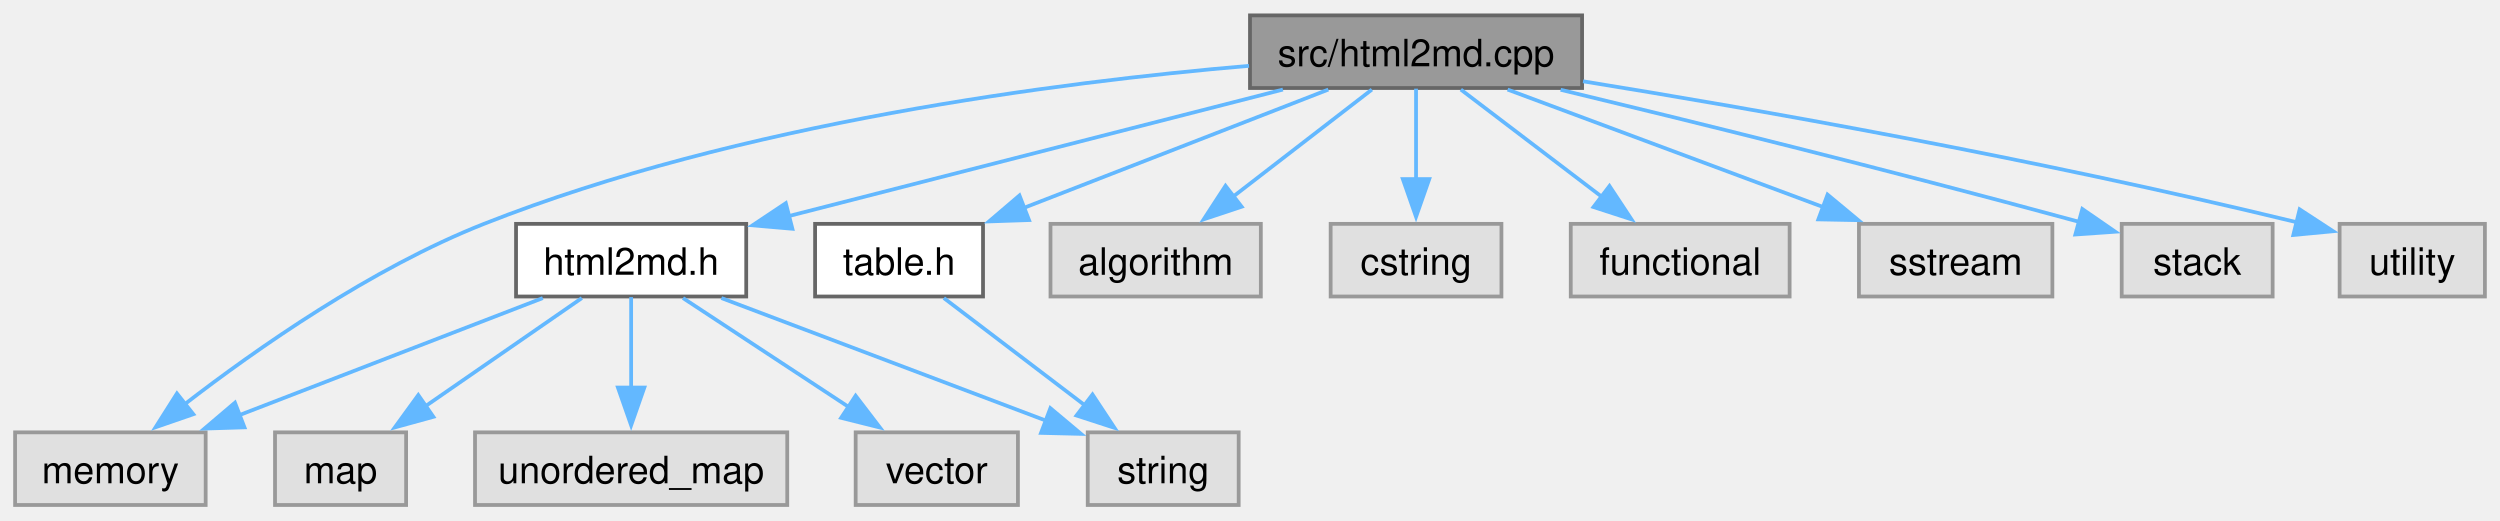
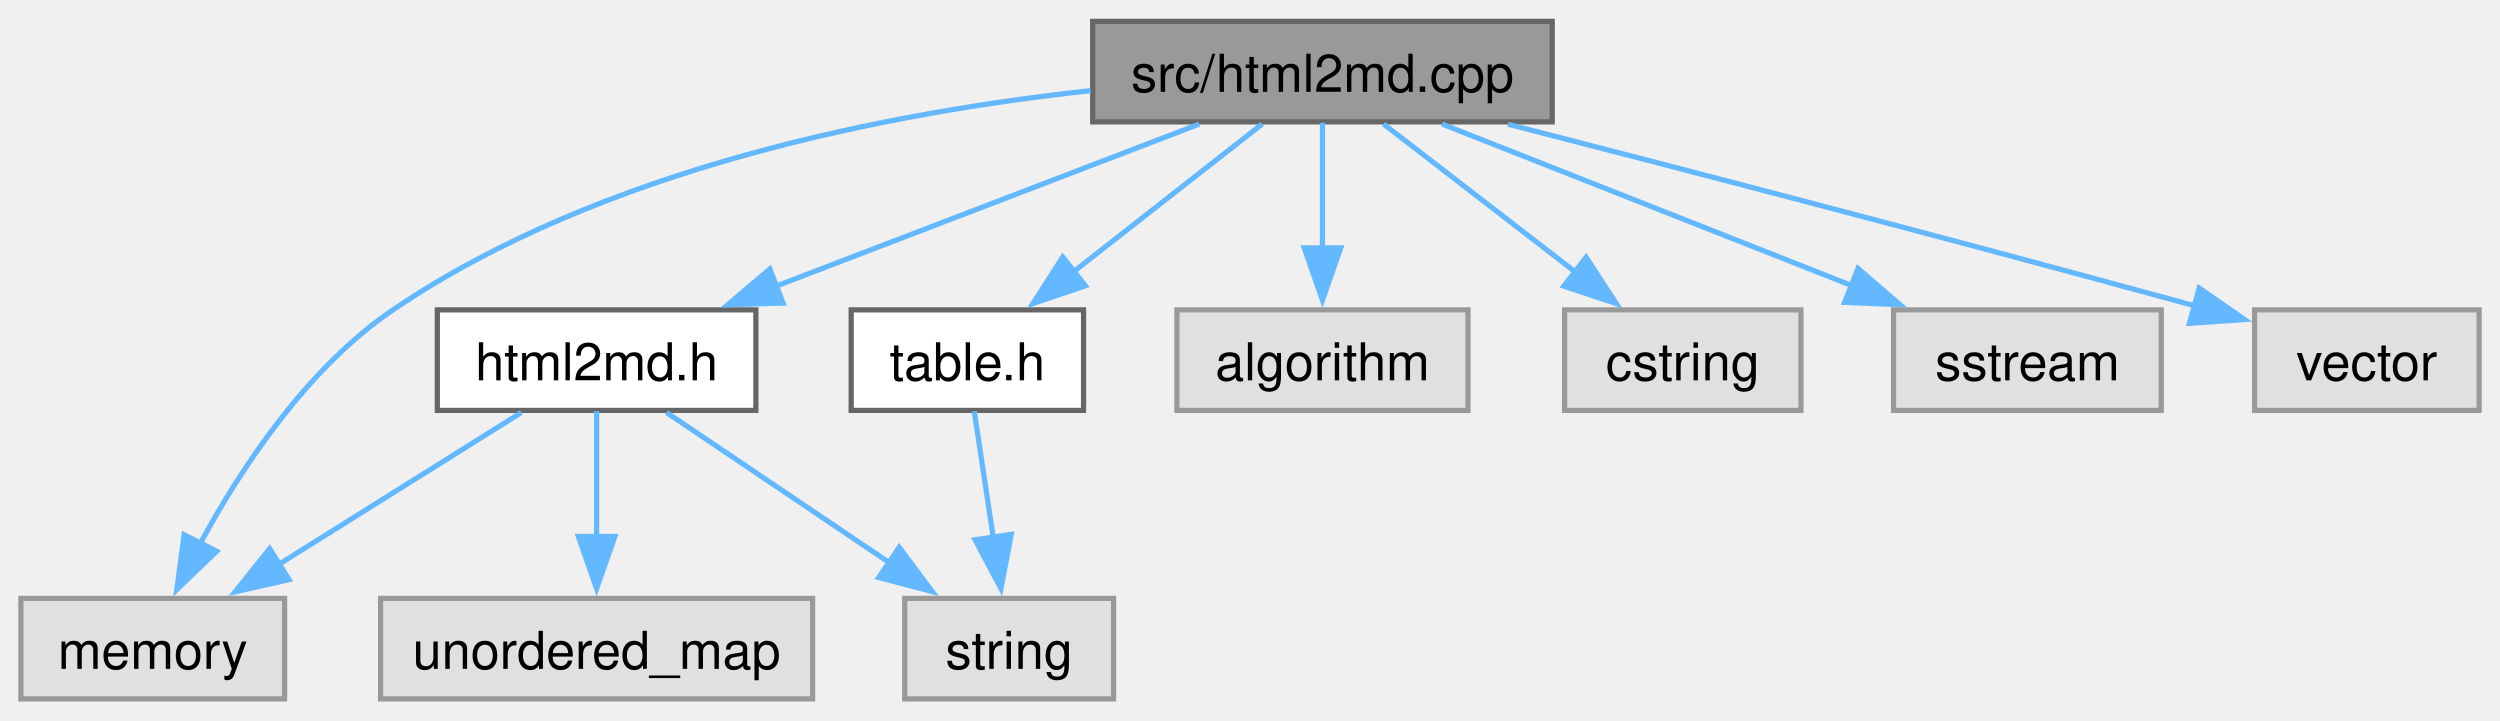
- <svg xmlns="http://www.w3.org/2000/svg" xmlns:xlink="http://www.w3.org/1999/xlink" width="663pt" height="138pt" viewBox="0.00 0.00 662.50 137.75">
+ <svg xmlns="http://www.w3.org/2000/svg" xmlns:xlink="http://www.w3.org/1999/xlink" width="479pt" height="138pt" viewBox="0.00 0.00 478.75 137.75">
  <g id="graph0" class="graph" transform="scale(1 1) rotate(0) translate(4 133.75)">
    <g id="Node000001" class="node">
      <g id="a_Node000001">
        <a xlink:title=" ">
-           <polygon fill="#999999" stroke="#666666" points="415.25,-129.75 327.25,-129.75 327.25,-110.5 415.25,-110.5 415.25,-129.75" />
-           <text text-anchor="middle" x="371.25" y="-116.25" font-family="Helvetica,sans-Serif" font-size="10.00">src/html2md.cpp</text>
+           <polygon fill="#999999" stroke="#666666" points="293.25,-129.75 205.25,-129.75 205.25,-110.5 293.25,-110.5 293.25,-129.75" />
+           <text text-anchor="middle" x="249.25" y="-116.25" font-family="Helvetica,sans-Serif" font-size="10.00">src/html2md.cpp</text>
        </a>
      </g>
    </g>
    <g id="Node000002" class="node">
      <g id="a_Node000002">
        <a xlink:href="html2md_8h.html" target="_top" xlink:title=" ">
-           <polygon fill="white" stroke="#666666" points="193.75,-74.5 132.75,-74.5 132.75,-55.25 193.75,-55.25 193.75,-74.5" />
-           <text text-anchor="middle" x="163.25" y="-61" font-family="Helvetica,sans-Serif" font-size="10.00">html2md.h</text>
+           <polygon fill="white" stroke="#666666" points="140.75,-74.5 79.75,-74.5 79.75,-55.25 140.75,-55.25 140.75,-74.5" />
+           <text text-anchor="middle" x="110.25" y="-61" font-family="Helvetica,sans-Serif" font-size="10.00">html2md.h</text>
        </a>
      </g>
    </g>
    <g id="edge1_Node000001_Node000002" class="edge">
      <g id="a_edge1_Node000001_Node000002">
        <a xlink:title=" ">
-           <path fill="none" stroke="#63b8ff" d="M335.97,-110.09C299.68,-100.8 243.18,-86.34 204.77,-76.5" />
-           <polygon fill="#63b8ff" stroke="#63b8ff" points="205.98,-73.2 195.42,-74.11 204.24,-79.98 205.98,-73.2" />
+           <path fill="none" stroke="#63b8ff" d="M225.67,-110.09C203.41,-101.56 169.76,-88.67 144.53,-79.01" />
+           <polygon fill="#63b8ff" stroke="#63b8ff" points="145.95,-75.8 135.36,-75.49 143.44,-82.34 145.95,-75.8" />
+         </a>
+       </g>
+     </g>
+     <g id="Node000003" class="node">
+       <g id="a_Node000003">
+         <a xlink:title=" ">
+           <polygon fill="#e0e0e0" stroke="#999999" points="50.5,-19.25 0,-19.25 0,0 50.5,0 50.5,-19.25" />
+           <text text-anchor="middle" x="25.25" y="-5.75" font-family="Helvetica,sans-Serif" font-size="10.00">memory</text>
+         </a>
+       </g>
+     </g>
+     <g id="edge9_Node000001_Node000003" class="edge">
+       <g id="a_edge9_Node000001_Node000003">
+         <a xlink:title=" ">
+           <path fill="none" stroke="#63b8ff" d="M204.83,-116.48C166.56,-112.32 111.32,-101.69 71.25,-74.5 54.67,-63.25 41.99,-43.93 34.19,-29.48" />
+           <polygon fill="#63b8ff" stroke="#63b8ff" points="37.5,-28.28 29.86,-20.94 31.26,-31.44 37.5,-28.28" />
+         </a>
+       </g>
+     </g>
+     <g id="Node000006" class="node">
+       <g id="a_Node000006">
+         <a xlink:href="table_8h.html" target="_top" xlink:title=" ">
+           <polygon fill="white" stroke="#666666" points="203.5,-74.5 159,-74.5 159,-55.25 203.5,-55.25 203.5,-74.5" />
+           <text text-anchor="middle" x="181.25" y="-61" font-family="Helvetica,sans-Serif" font-size="10.00">table.h</text>
+         </a>
+       </g>
+     </g>
+     <g id="edge5_Node000001_Node000006" class="edge">
+       <g id="a_edge5_Node000001_Node000006">
+         <a xlink:title=" ">
+           <path fill="none" stroke="#63b8ff" d="M237.71,-110.09C227.79,-102.32 213.24,-90.92 201.39,-81.65" />
+           <polygon fill="#63b8ff" stroke="#63b8ff" points="203.84,-79.12 193.81,-75.71 199.52,-84.63 203.84,-79.12" />
+         </a>
+       </g>
+     </g>
+     <g id="Node000007" class="node">
+       <g id="a_Node000007">
+         <a xlink:title=" ">
+           <polygon fill="#e0e0e0" stroke="#999999" points="277.12,-74.5 221.38,-74.5 221.38,-55.25 277.12,-55.25 277.12,-74.5" />
+           <text text-anchor="middle" x="249.25" y="-61" font-family="Helvetica,sans-Serif" font-size="10.00">algorithm</text>
+         </a>
+       </g>
+     </g>
+     <g id="edge7_Node000001_Node000007" class="edge">
+       <g id="a_edge7_Node000001_Node000007">
+         <a xlink:title=" ">
+           <path fill="none" stroke="#63b8ff" d="M249.25,-110.33C249.25,-103.82 249.25,-94.67 249.25,-86.37" />
+           <polygon fill="#63b8ff" stroke="#63b8ff" points="252.75,-86.37 249.25,-76.37 245.75,-86.37 252.75,-86.37" />
+         </a>
+       </g>
+     </g>
+     <g id="Node000008" class="node">
+       <g id="a_Node000008">
+         <a xlink:title=" ">
+           <polygon fill="#e0e0e0" stroke="#999999" points="340.88,-74.5 295.62,-74.5 295.62,-55.25 340.88,-55.25 340.88,-74.5" />
+           <text text-anchor="middle" x="318.25" y="-61" font-family="Helvetica,sans-Serif" font-size="10.00">cstring</text>
+         </a>
+       </g>
+     </g>
+     <g id="edge8_Node000001_Node000008" class="edge">
+       <g id="a_edge8_Node000001_Node000008">
+         <a xlink:title=" ">
+           <path fill="none" stroke="#63b8ff" d="M260.95,-110.09C271.03,-102.32 285.79,-90.92 297.81,-81.65" />
+           <polygon fill="#63b8ff" stroke="#63b8ff" points="299.74,-84.58 305.52,-75.7 295.46,-79.04 299.74,-84.58" />
+         </a>
+       </g>
+     </g>
+     <g id="Node000009" class="node">
+       <g id="a_Node000009">
+         <a xlink:title=" ">
+           <polygon fill="#e0e0e0" stroke="#999999" points="409.88,-74.5 358.62,-74.5 358.62,-55.25 409.88,-55.25 409.88,-74.5" />
+           <text text-anchor="middle" x="384.25" y="-61" font-family="Helvetica,sans-Serif" font-size="10.00">sstream</text>
+         </a>
+       </g>
+     </g>
+     <g id="edge10_Node000001_Node000009" class="edge">
+       <g id="a_edge10_Node000001_Node000009">
+         <a xlink:title=" ">
+           <path fill="none" stroke="#63b8ff" d="M272.15,-110.09C293.68,-101.6 326.16,-88.79 350.63,-79.14" />
+           <polygon fill="#63b8ff" stroke="#63b8ff" points="351.81,-82.43 359.83,-75.51 349.24,-75.92 351.81,-82.43" />
+         </a>
+       </g>
+     </g>
+     <g id="Node000010" class="node">
+       <g id="a_Node000010">
+         <a xlink:title=" ">
+           <polygon fill="#e0e0e0" stroke="#999999" points="470.75,-74.5 427.75,-74.5 427.75,-55.25 470.75,-55.25 470.75,-74.5" />
+           <text text-anchor="middle" x="449.25" y="-61" font-family="Helvetica,sans-Serif" font-size="10.00">vector</text>
+         </a>
+       </g>
+     </g>
+     <g id="edge11_Node000001_Node000010" class="edge">
+       <g id="a_edge11_Node000001_Node000010">
+         <a xlink:title=" ">
+           <path fill="none" stroke="#63b8ff" d="M284.8,-110.05C316.96,-101.78 365.87,-89.07 416.49,-75.22" />
+           <polygon fill="#63b8ff" stroke="#63b8ff" points="417.14,-78.67 425.85,-72.65 415.28,-71.92 417.14,-78.67" />
+         </a>
+       </g>
+     </g>
+     <g id="edge2_Node000002_Node000003" class="edge">
+       <g id="a_edge2_Node000002_Node000003">
+         <a xlink:title=" ">
+           <path fill="none" stroke="#63b8ff" d="M95.83,-54.84C83.13,-46.89 64.38,-35.14 49.39,-25.75" />
+           <polygon fill="#63b8ff" stroke="#63b8ff" points="51.35,-22.85 41.02,-20.51 47.64,-28.78 51.35,-22.85" />
        </a>
      </g>
    </g>
    <g id="Node000004" class="node">
      <g id="a_Node000004">
        <a xlink:title=" ">
-           <polygon fill="#e0e0e0" stroke="#999999" points="50.5,-19.25 0,-19.25 0,0 50.5,0 50.5,-19.25" />
-           <text text-anchor="middle" x="25.25" y="-5.75" font-family="Helvetica,sans-Serif" font-size="10.00">memory</text>
-         </a>
-       </g>
-     </g>
-     <g id="edge12_Node000001_Node000004" class="edge">
-       <g id="a_edge12_Node000001_Node000004">
-         <a xlink:title=" ">
-           <path fill="none" stroke="#63b8ff" d="M326.99,-116.38C276.43,-112.06 191.94,-101.21 124.25,-74.5 94.44,-62.74 64.03,-41.44 44.93,-26.69" />
-           <polygon fill="#63b8ff" stroke="#63b8ff" points="47.23,-24.06 37.22,-20.6 42.89,-29.55 47.23,-24.06" />
-         </a>
-       </g>
-     </g>
-     <g id="Node000008" class="node">
-       <g id="a_Node000008">
-         <a xlink:href="table_8h.html" target="_top" xlink:title=" ">
-           <polygon fill="white" stroke="#666666" points="256.5,-74.5 212,-74.5 212,-55.25 256.5,-55.25 256.5,-74.5" />
-           <text text-anchor="middle" x="234.25" y="-61" font-family="Helvetica,sans-Serif" font-size="10.00">table.h</text>
-         </a>
-       </g>
-     </g>
-     <g id="edge7_Node000001_Node000008" class="edge">
-       <g id="a_edge7_Node000001_Node000008">
-         <a xlink:title=" ">
-           <path fill="none" stroke="#63b8ff" d="M348.01,-110.09C325.8,-101.46 292.1,-88.36 267.13,-78.66" />
-           <polygon fill="#63b8ff" stroke="#63b8ff" points="268.69,-75.51 258.1,-75.15 266.16,-82.03 268.69,-75.51" />
-         </a>
-       </g>
-     </g>
-     <g id="Node000009" class="node">
-       <g id="a_Node000009">
-         <a xlink:title=" ">
-           <polygon fill="#e0e0e0" stroke="#999999" points="330.12,-74.5 274.38,-74.5 274.38,-55.25 330.12,-55.25 330.12,-74.5" />
-           <text text-anchor="middle" x="302.25" y="-61" font-family="Helvetica,sans-Serif" font-size="10.00">algorithm</text>
-         </a>
-       </g>
-     </g>
-     <g id="edge9_Node000001_Node000009" class="edge">
-       <g id="a_edge9_Node000001_Node000009">
-         <a xlink:title=" ">
-           <path fill="none" stroke="#63b8ff" d="M359.55,-110.09C349.47,-102.32 334.71,-90.92 322.69,-81.65" />
-           <polygon fill="#63b8ff" stroke="#63b8ff" points="325.04,-79.04 314.98,-75.7 320.76,-84.58 325.04,-79.04" />
-         </a>
-       </g>
-     </g>
-     <g id="Node000010" class="node">
-       <g id="a_Node000010">
-         <a xlink:title=" ">
-           <polygon fill="#e0e0e0" stroke="#999999" points="393.88,-74.5 348.62,-74.5 348.62,-55.25 393.88,-55.25 393.88,-74.5" />
-           <text text-anchor="middle" x="371.25" y="-61" font-family="Helvetica,sans-Serif" font-size="10.00">cstring</text>
-         </a>
-       </g>
-     </g>
-     <g id="edge10_Node000001_Node000010" class="edge">
-       <g id="a_edge10_Node000001_Node000010">
-         <a xlink:title=" ">
-           <path fill="none" stroke="#63b8ff" d="M371.25,-110.33C371.25,-103.82 371.25,-94.67 371.25,-86.37" />
-           <polygon fill="#63b8ff" stroke="#63b8ff" points="374.75,-86.37 371.25,-76.37 367.75,-86.37 374.75,-86.37" />
-         </a>
-       </g>
-     </g>
-     <g id="Node000011" class="node">
-       <g id="a_Node000011">
-         <a xlink:title=" ">
-           <polygon fill="#e0e0e0" stroke="#999999" points="470.25,-74.5 412.25,-74.5 412.25,-55.25 470.25,-55.25 470.25,-74.5" />
-           <text text-anchor="middle" x="441.25" y="-61" font-family="Helvetica,sans-Serif" font-size="10.00">functional</text>
-         </a>
-       </g>
-     </g>
-     <g id="edge11_Node000001_Node000011" class="edge">
-       <g id="a_edge11_Node000001_Node000011">
-         <a xlink:title=" ">
-           <path fill="none" stroke="#63b8ff" d="M383.12,-110.09C393.34,-102.32 408.32,-90.92 420.51,-81.65" />
-           <polygon fill="#63b8ff" stroke="#63b8ff" points="422.51,-84.53 428.35,-75.69 418.27,-78.96 422.51,-84.53" />
-         </a>
-       </g>
-     </g>
-     <g id="Node000012" class="node">
-       <g id="a_Node000012">
-         <a xlink:title=" ">
-           <polygon fill="#e0e0e0" stroke="#999999" points="539.88,-74.5 488.62,-74.5 488.62,-55.25 539.88,-55.25 539.88,-74.5" />
-           <text text-anchor="middle" x="514.25" y="-61" font-family="Helvetica,sans-Serif" font-size="10.00">sstream</text>
-         </a>
-       </g>
-     </g>
-     <g id="edge13_Node000001_Node000012" class="edge">
-       <g id="a_edge13_Node000001_Node000012">
-         <a xlink:title=" ">
-           <path fill="none" stroke="#63b8ff" d="M395.51,-110.09C418.52,-101.52 453.34,-88.56 479.33,-78.88" />
-           <polygon fill="#63b8ff" stroke="#63b8ff" points="480.3,-82.25 488.45,-75.48 477.86,-75.69 480.3,-82.25" />
-         </a>
-       </g>
-     </g>
-     <g id="Node000013" class="node">
-       <g id="a_Node000013">
-         <a xlink:title=" ">
-           <polygon fill="#e0e0e0" stroke="#999999" points="598.25,-74.5 558.25,-74.5 558.25,-55.25 598.25,-55.25 598.25,-74.5" />
-           <text text-anchor="middle" x="578.25" y="-61" font-family="Helvetica,sans-Serif" font-size="10.00">stack</text>
-         </a>
-       </g>
-     </g>
-     <g id="edge14_Node000001_Node000013" class="edge">
-       <g id="a_edge14_Node000001_Node000013">
-         <a xlink:title=" ">
-           <path fill="none" stroke="#63b8ff" d="M409.57,-110.03C443.37,-101.89 494.23,-89.38 547.06,-75.01" />
-           <polygon fill="#63b8ff" stroke="#63b8ff" points="547.82,-78.43 556.54,-72.42 545.97,-71.68 547.82,-78.43" />
-         </a>
-       </g>
-     </g>
-     <g id="Node000014" class="node">
-       <g id="a_Node000014">
-         <a xlink:title=" ">
-           <polygon fill="#e0e0e0" stroke="#999999" points="654.5,-74.5 616,-74.5 616,-55.25 654.5,-55.25 654.5,-74.5" />
-           <text text-anchor="middle" x="635.25" y="-61" font-family="Helvetica,sans-Serif" font-size="10.00">utility</text>
-         </a>
-       </g>
-     </g>
-     <g id="edge15_Node000001_Node000014" class="edge">
-       <g id="a_edge15_Node000001_Node000014">
-         <a xlink:title=" ">
-           <path fill="none" stroke="#63b8ff" d="M415.5,-112.28C460.84,-104.93 533.54,-92.21 604.79,-74.89" />
-           <polygon fill="#63b8ff" stroke="#63b8ff" points="605.41,-78.34 614.28,-72.55 603.73,-71.55 605.41,-78.34" />
-         </a>
-       </g>
-     </g>
-     <g id="Node000003" class="node">
-       <g id="a_Node000003">
-         <a xlink:title=" ">
-           <polygon fill="#e0e0e0" stroke="#999999" points="103.62,-19.25 68.88,-19.25 68.88,0 103.62,0 103.62,-19.25" />
-           <text text-anchor="middle" x="86.25" y="-5.75" font-family="Helvetica,sans-Serif" font-size="10.00">map</text>
-         </a>
-       </g>
-     </g>
-     <g id="edge2_Node000002_Node000003" class="edge">
-       <g id="a_edge2_Node000002_Node000003">
-         <a xlink:title=" ">
-           <path fill="none" stroke="#63b8ff" d="M150.19,-54.84C138.79,-46.96 122.02,-35.36 108.51,-26.02" />
-           <polygon fill="#63b8ff" stroke="#63b8ff" points="110.84,-23.37 100.62,-20.56 106.85,-29.13 110.84,-23.37" />
+           <polygon fill="#e0e0e0" stroke="#999999" points="209.25,-19.25 169.25,-19.25 169.25,0 209.25,0 209.25,-19.25" />
+           <text text-anchor="middle" x="189.25" y="-5.75" font-family="Helvetica,sans-Serif" font-size="10.00">string</text>
        </a>
      </g>
    </g>
    <g id="edge3_Node000002_Node000004" class="edge">
      <g id="a_edge3_Node000002_Node000004">
        <a xlink:title=" ">
-           <path fill="none" stroke="#63b8ff" d="M139.84,-54.84C117.73,-46.31 84.33,-33.42 59.28,-23.76" />
-           <polygon fill="#63b8ff" stroke="#63b8ff" points="60.78,-20.58 50.19,-20.25 58.26,-27.11 60.78,-20.58" />
+           <path fill="none" stroke="#63b8ff" d="M123.65,-54.84C135.34,-46.96 152.55,-35.36 166.41,-26.02" />
+           <polygon fill="#63b8ff" stroke="#63b8ff" points="168.19,-29.04 174.53,-20.55 164.28,-23.24 168.19,-29.04" />
        </a>
      </g>
    </g>
    <g id="Node000005" class="node">
      <g id="a_Node000005">
        <a xlink:title=" ">
-           <polygon fill="#e0e0e0" stroke="#999999" points="324.25,-19.25 284.25,-19.25 284.25,0 324.25,0 324.25,-19.25" />
-           <text text-anchor="middle" x="304.25" y="-5.75" font-family="Helvetica,sans-Serif" font-size="10.00">string</text>
+           <polygon fill="#e0e0e0" stroke="#999999" points="151.62,-19.25 68.88,-19.25 68.88,0 151.62,0 151.62,-19.25" />
+           <text text-anchor="middle" x="110.25" y="-5.75" font-family="Helvetica,sans-Serif" font-size="10.00">unordered_map</text>
        </a>
      </g>
    </g>
    <g id="edge4_Node000002_Node000005" class="edge">
      <g id="a_edge4_Node000002_Node000005">
        <a xlink:title=" ">
-           <path fill="none" stroke="#63b8ff" d="M187.17,-54.84C210.85,-45.9 247.22,-32.16 273.14,-22.37" />
-           <polygon fill="#63b8ff" stroke="#63b8ff" points="274.35,-25.66 282.47,-18.85 271.87,-19.11 274.35,-25.66" />
+           <path fill="none" stroke="#63b8ff" d="M110.25,-55.08C110.25,-48.57 110.25,-39.42 110.25,-31.12" />
+           <polygon fill="#63b8ff" stroke="#63b8ff" points="113.75,-31.12 110.25,-21.12 106.75,-31.12 113.75,-31.12" />
        </a>
      </g>
    </g>
-     <g id="Node000006" class="node">
-       <g id="a_Node000006">
+     <g id="edge6_Node000006_Node000004" class="edge">
+       <g id="a_edge6_Node000006_Node000004">
        <a xlink:title=" ">
-           <polygon fill="#e0e0e0" stroke="#999999" points="204.62,-19.25 121.88,-19.25 121.88,0 204.62,0 204.62,-19.25" />
-           <text text-anchor="middle" x="163.25" y="-5.75" font-family="Helvetica,sans-Serif" font-size="10.00">unordered_map</text>
-         </a>
-       </g>
-     </g>
-     <g id="edge5_Node000002_Node000006" class="edge">
-       <g id="a_edge5_Node000002_Node000006">
-         <a xlink:title=" ">
-           <path fill="none" stroke="#63b8ff" d="M163.25,-55.08C163.25,-48.57 163.25,-39.42 163.25,-31.12" />
-           <polygon fill="#63b8ff" stroke="#63b8ff" points="166.75,-31.12 163.25,-21.12 159.75,-31.12 166.75,-31.12" />
-         </a>
-       </g>
-     </g>
-     <g id="Node000007" class="node">
-       <g id="a_Node000007">
-         <a xlink:title=" ">
-           <polygon fill="#e0e0e0" stroke="#999999" points="265.75,-19.25 222.75,-19.25 222.75,0 265.75,0 265.75,-19.25" />
-           <text text-anchor="middle" x="244.25" y="-5.75" font-family="Helvetica,sans-Serif" font-size="10.00">vector</text>
-         </a>
-       </g>
-     </g>
-     <g id="edge6_Node000002_Node000007" class="edge">
-       <g id="a_edge6_Node000002_Node000007">
-         <a xlink:title=" ">
-           <path fill="none" stroke="#63b8ff" d="M176.99,-54.84C188.98,-46.96 206.62,-35.36 220.83,-26.02" />
-           <polygon fill="#63b8ff" stroke="#63b8ff" points="222.74,-28.95 229.18,-20.53 218.9,-23.1 222.74,-28.95" />
-         </a>
-       </g>
-     </g>
-     <g id="edge8_Node000008_Node000005" class="edge">
-       <g id="a_edge8_Node000008_Node000005">
-         <a xlink:title=" ">
-           <path fill="none" stroke="#63b8ff" d="M246.12,-54.84C256.34,-47.07 271.32,-35.67 283.51,-26.4" />
-           <polygon fill="#63b8ff" stroke="#63b8ff" points="285.51,-29.28 291.35,-20.44 281.27,-23.71 285.51,-29.28" />
+           <path fill="none" stroke="#63b8ff" d="M182.57,-55.08C183.56,-48.49 184.96,-39.21 186.22,-30.82" />
+           <polygon fill="#63b8ff" stroke="#63b8ff" points="189.65,-31.51 187.68,-21.11 182.73,-30.47 189.65,-31.51" />
        </a>
      </g>
    </g>
  </g>
</svg>
